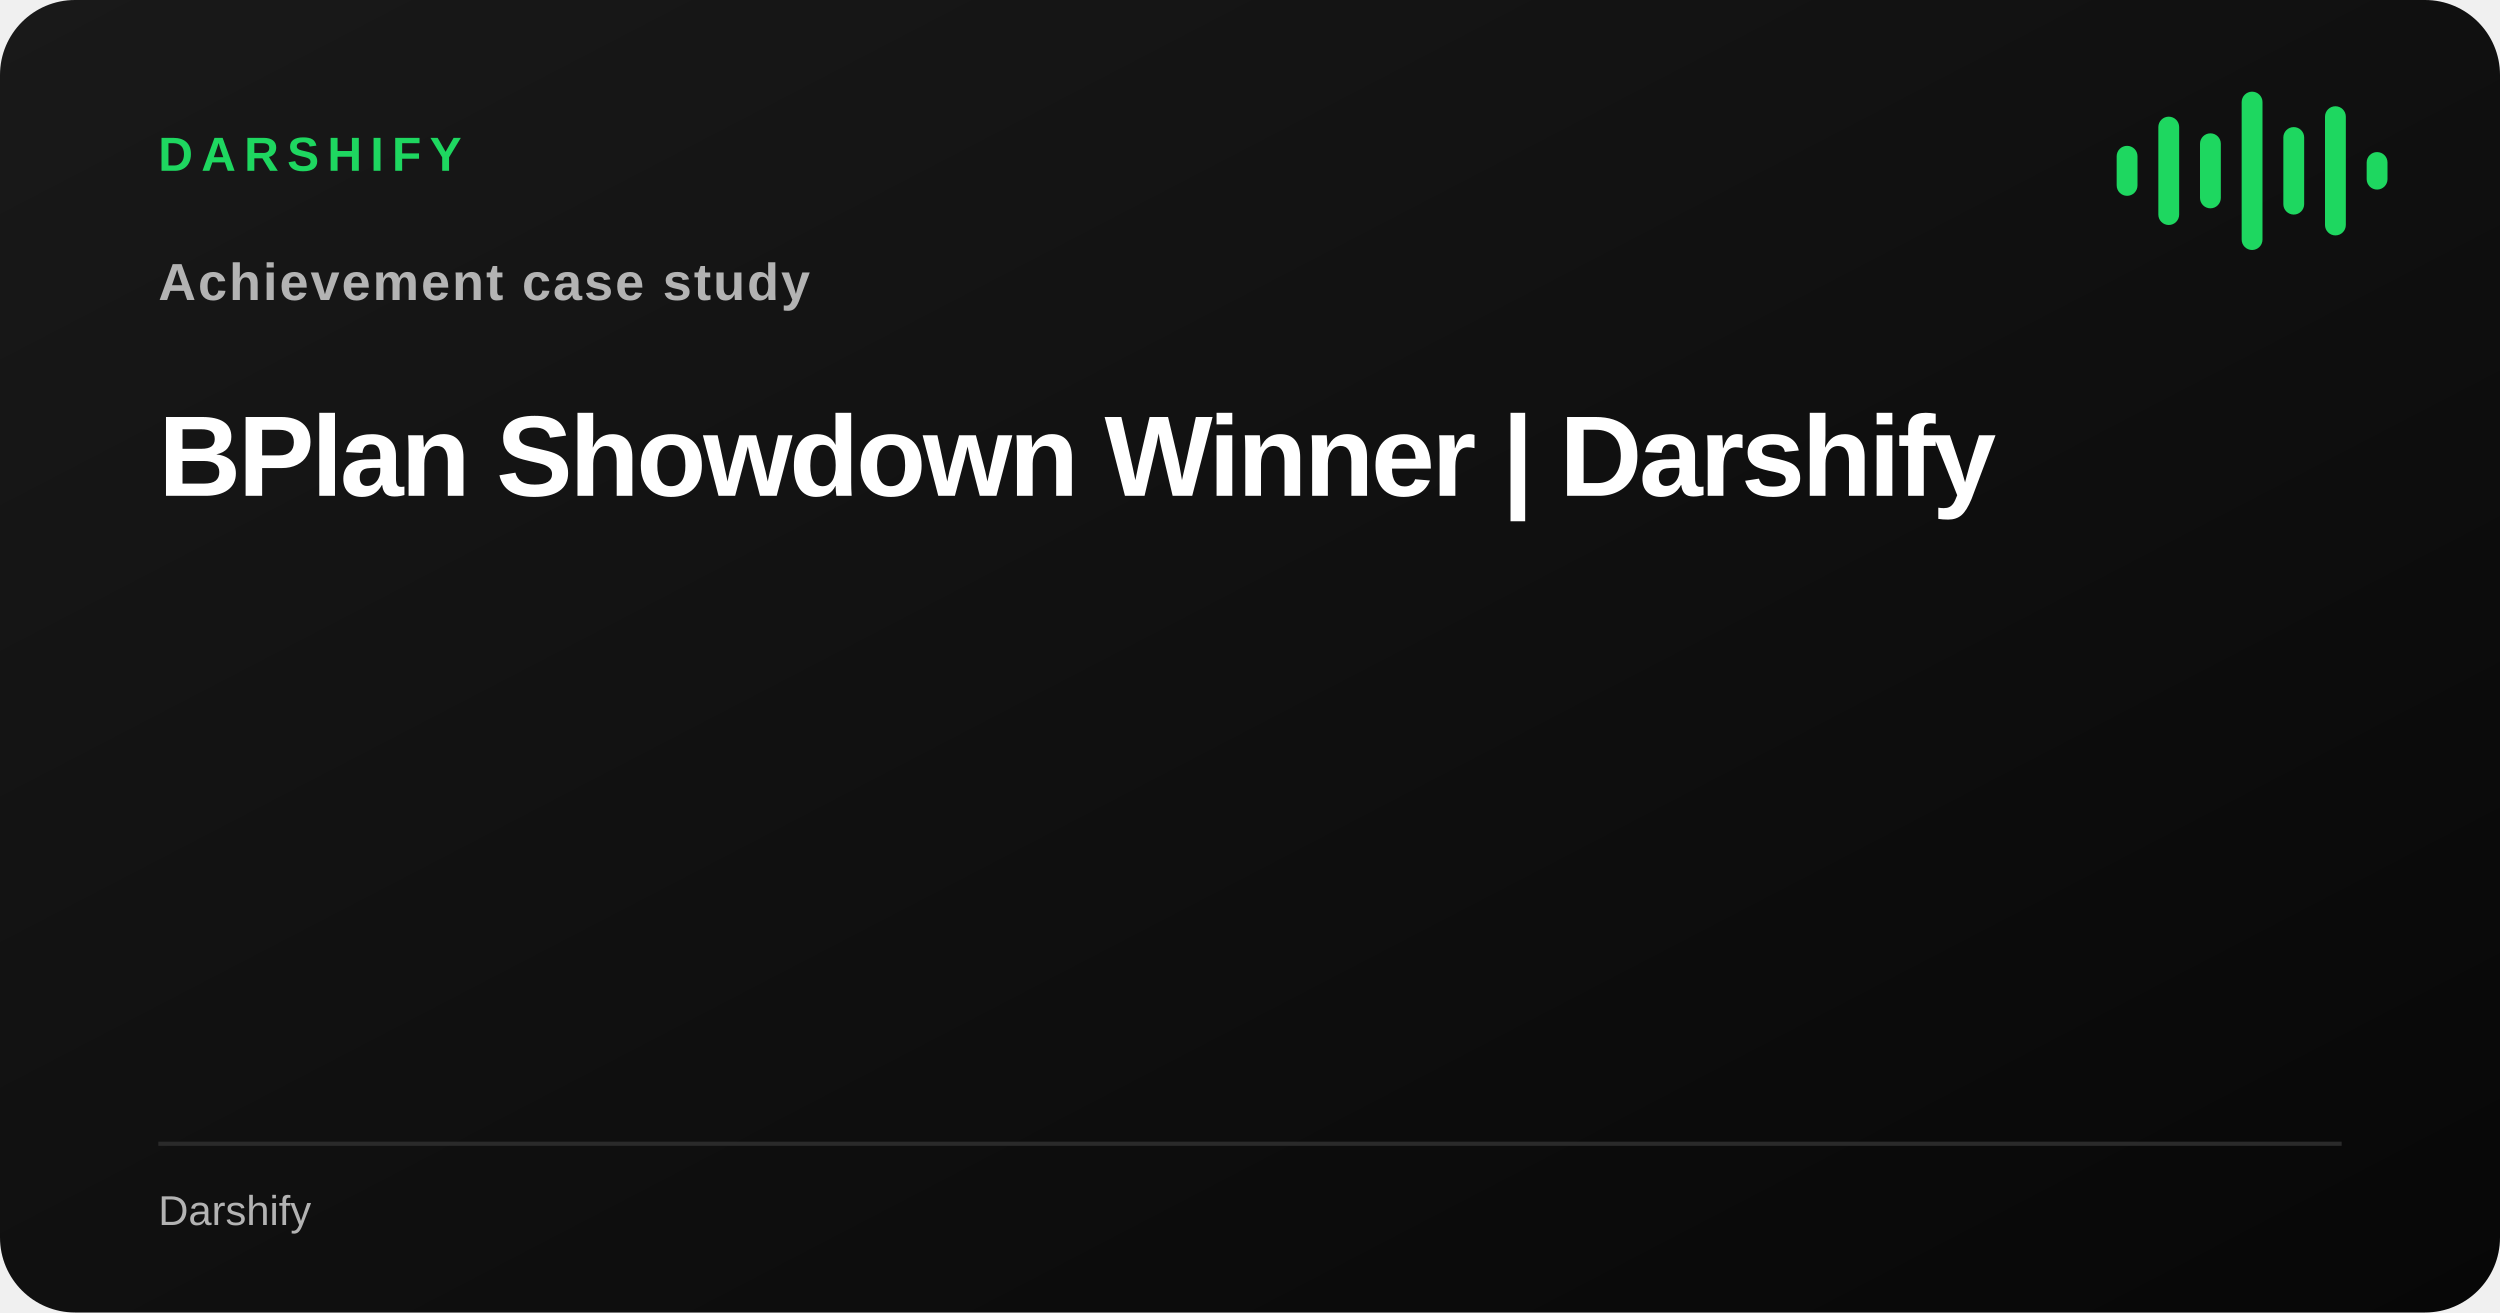
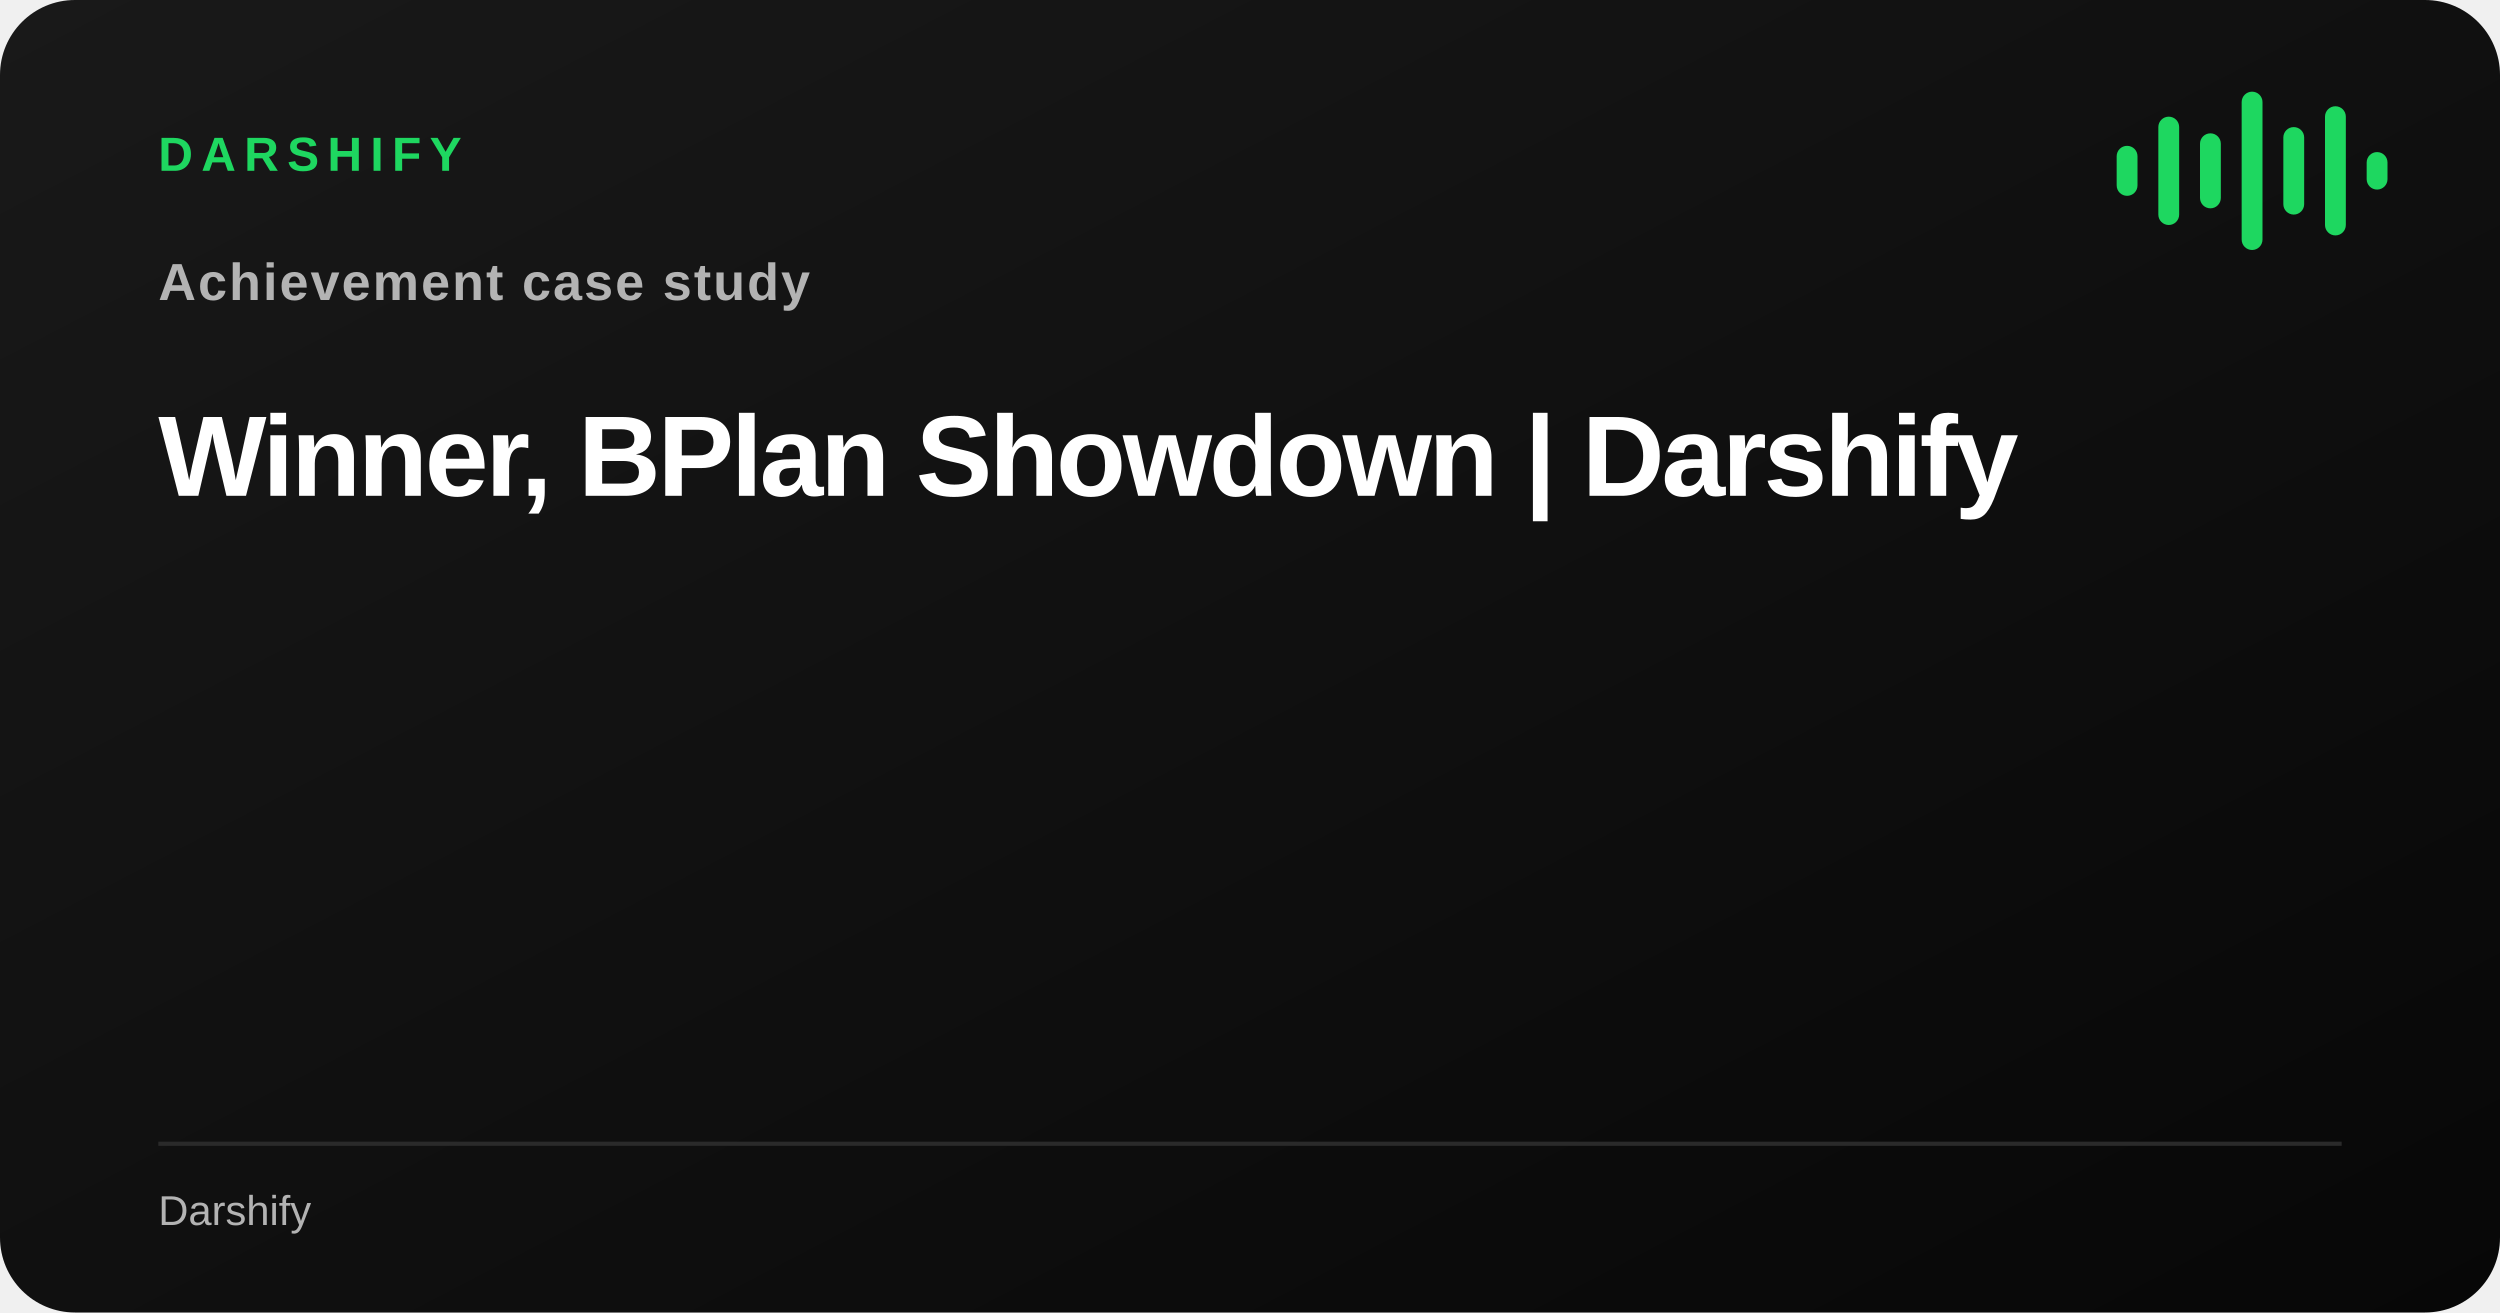
- <svg xmlns="http://www.w3.org/2000/svg" viewBox="0 0 1200 630" width="1200" height="630" role="img" aria-label="BPlan Showdown Winner | Darshify" data-route-id="case-study:a3">
+ <svg xmlns="http://www.w3.org/2000/svg" viewBox="0 0 1200 630" width="1200" height="630" role="img" aria-label="Winner, BPlan Showdown | Darshify" data-route-id="case-study:a3">
  <defs>
    <linearGradient id="surface" x1="0" y1="0" x2="1" y2="1">
      <stop offset="0" stop-color="#191919" />
      <stop offset="1" stop-color="#070707" />
    </linearGradient>
    <radialGradient id="glow" cx="0" cy="0" r="1" gradientTransform="translate(1030 86) rotate(135) scale(420)">
      <stop stop-color="#1ed760" stop-opacity=".38" />
      <stop offset="1" stop-color="#1ed760" stop-opacity="0" />
    </radialGradient>
  </defs>
  <rect width="1200" height="630" rx="36" fill="url(#surface)" />
  <rect width="1200" height="630" rx="36" fill="url(#glow)" />
  <g data-motif="proof-wave" aria-label="Evidence signal">
    <rect x="1016" y="70" width="10" height="24" rx="5" fill="#1ed760" />
    <rect x="1036" y="56" width="10" height="52" rx="5" fill="#1ed760" />
    <rect x="1056" y="64" width="10" height="36" rx="5" fill="#1ed760" />
    <rect x="1076" y="44" width="10" height="76" rx="5" fill="#1ed760" />
    <rect x="1096" y="61" width="10" height="42" rx="5" fill="#1ed760" />
    <rect x="1116" y="51" width="10" height="62" rx="5" fill="#1ed760" />
    <rect x="1136" y="73" width="10" height="18" rx="5" fill="#1ed760" />
  </g>
  <text x="76" y="82" fill="#1ed760" font-family="Arial, Helvetica, sans-serif" font-size="23" font-weight="700" letter-spacing="4">DARSHIFY</text>
  <text x="76" y="144" fill="#b3b3b3" font-family="Arial, Helvetica, sans-serif" font-size="25" font-weight="600" letter-spacing="1">Achievement case study</text>
  <text fill="#ffffff" font-family="Arial, Helvetica, sans-serif" font-size="55" font-weight="800" letter-spacing="-1.5">
-     <tspan x="76" y="238">BPlan Showdown Winner | Darshify</tspan>
+     <tspan x="76" y="238">Winner, BPlan Showdown | Darshify</tspan>
  </text>
  <rect x="76" y="548" width="1048" height="2" fill="#2a2a2a" />
  <text x="76" y="588" fill="#b3b3b3" font-family="Arial, Helvetica, sans-serif" font-size="20">Darshify</text>
</svg>
